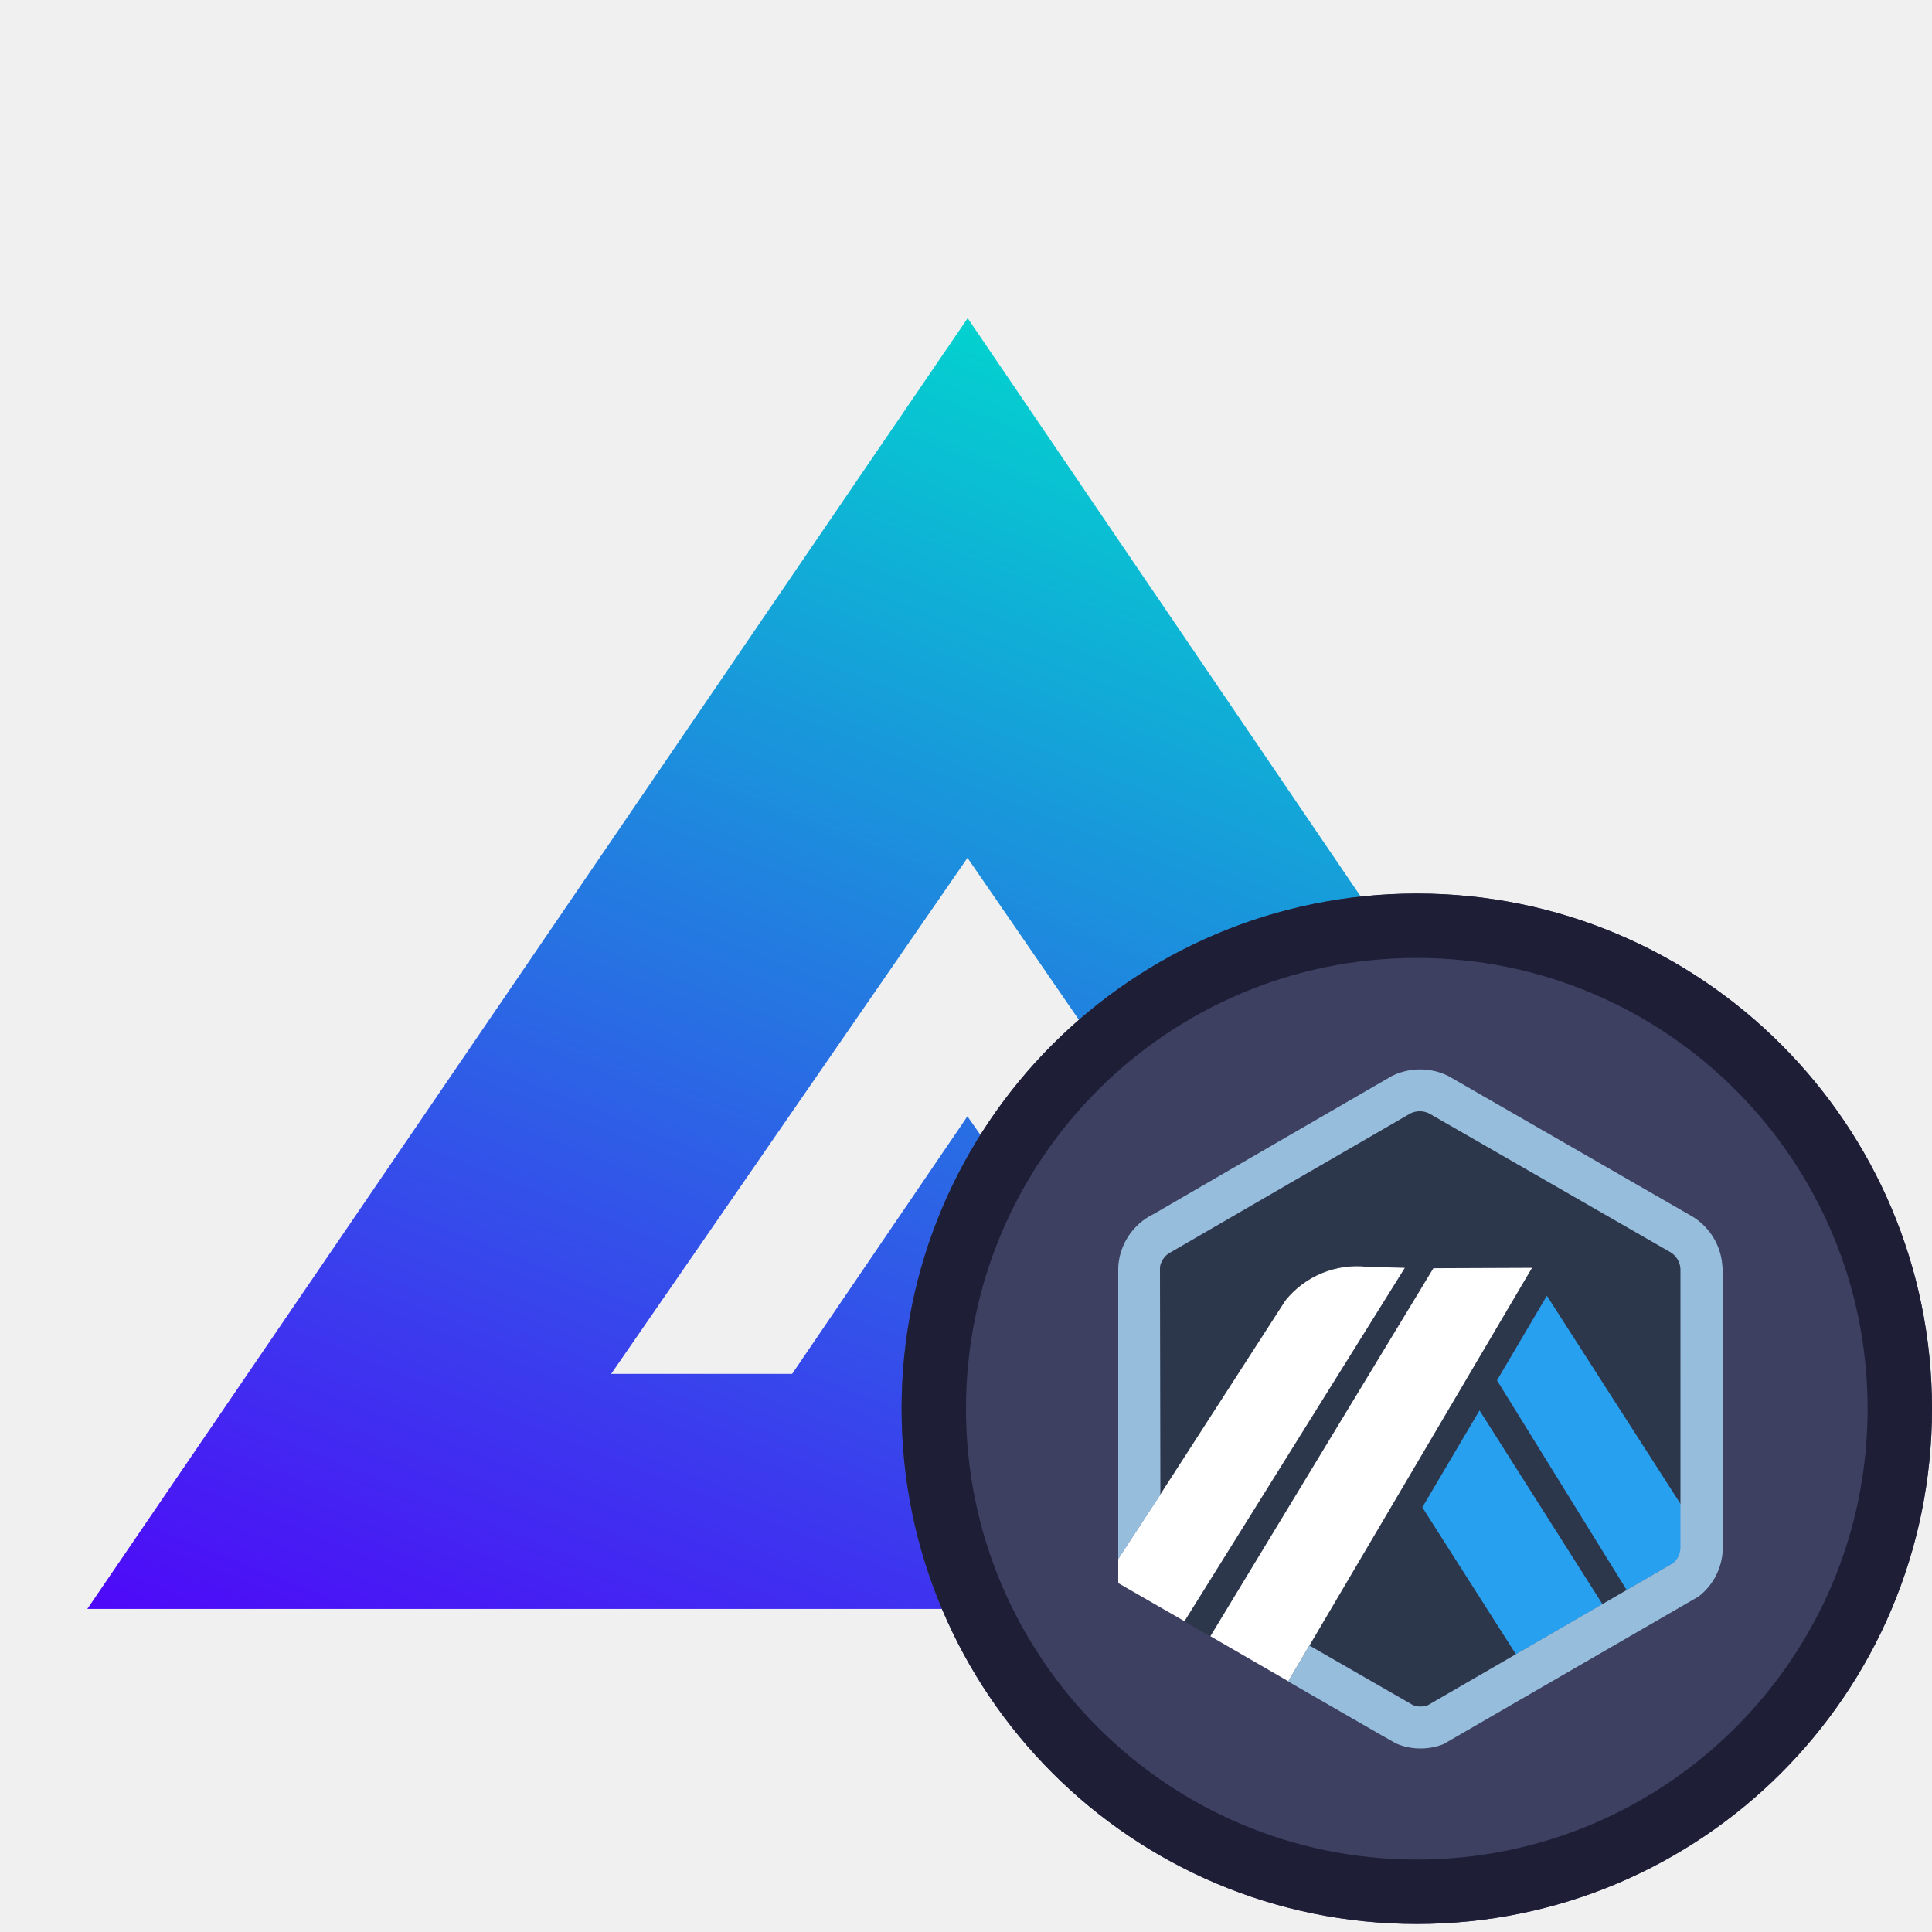
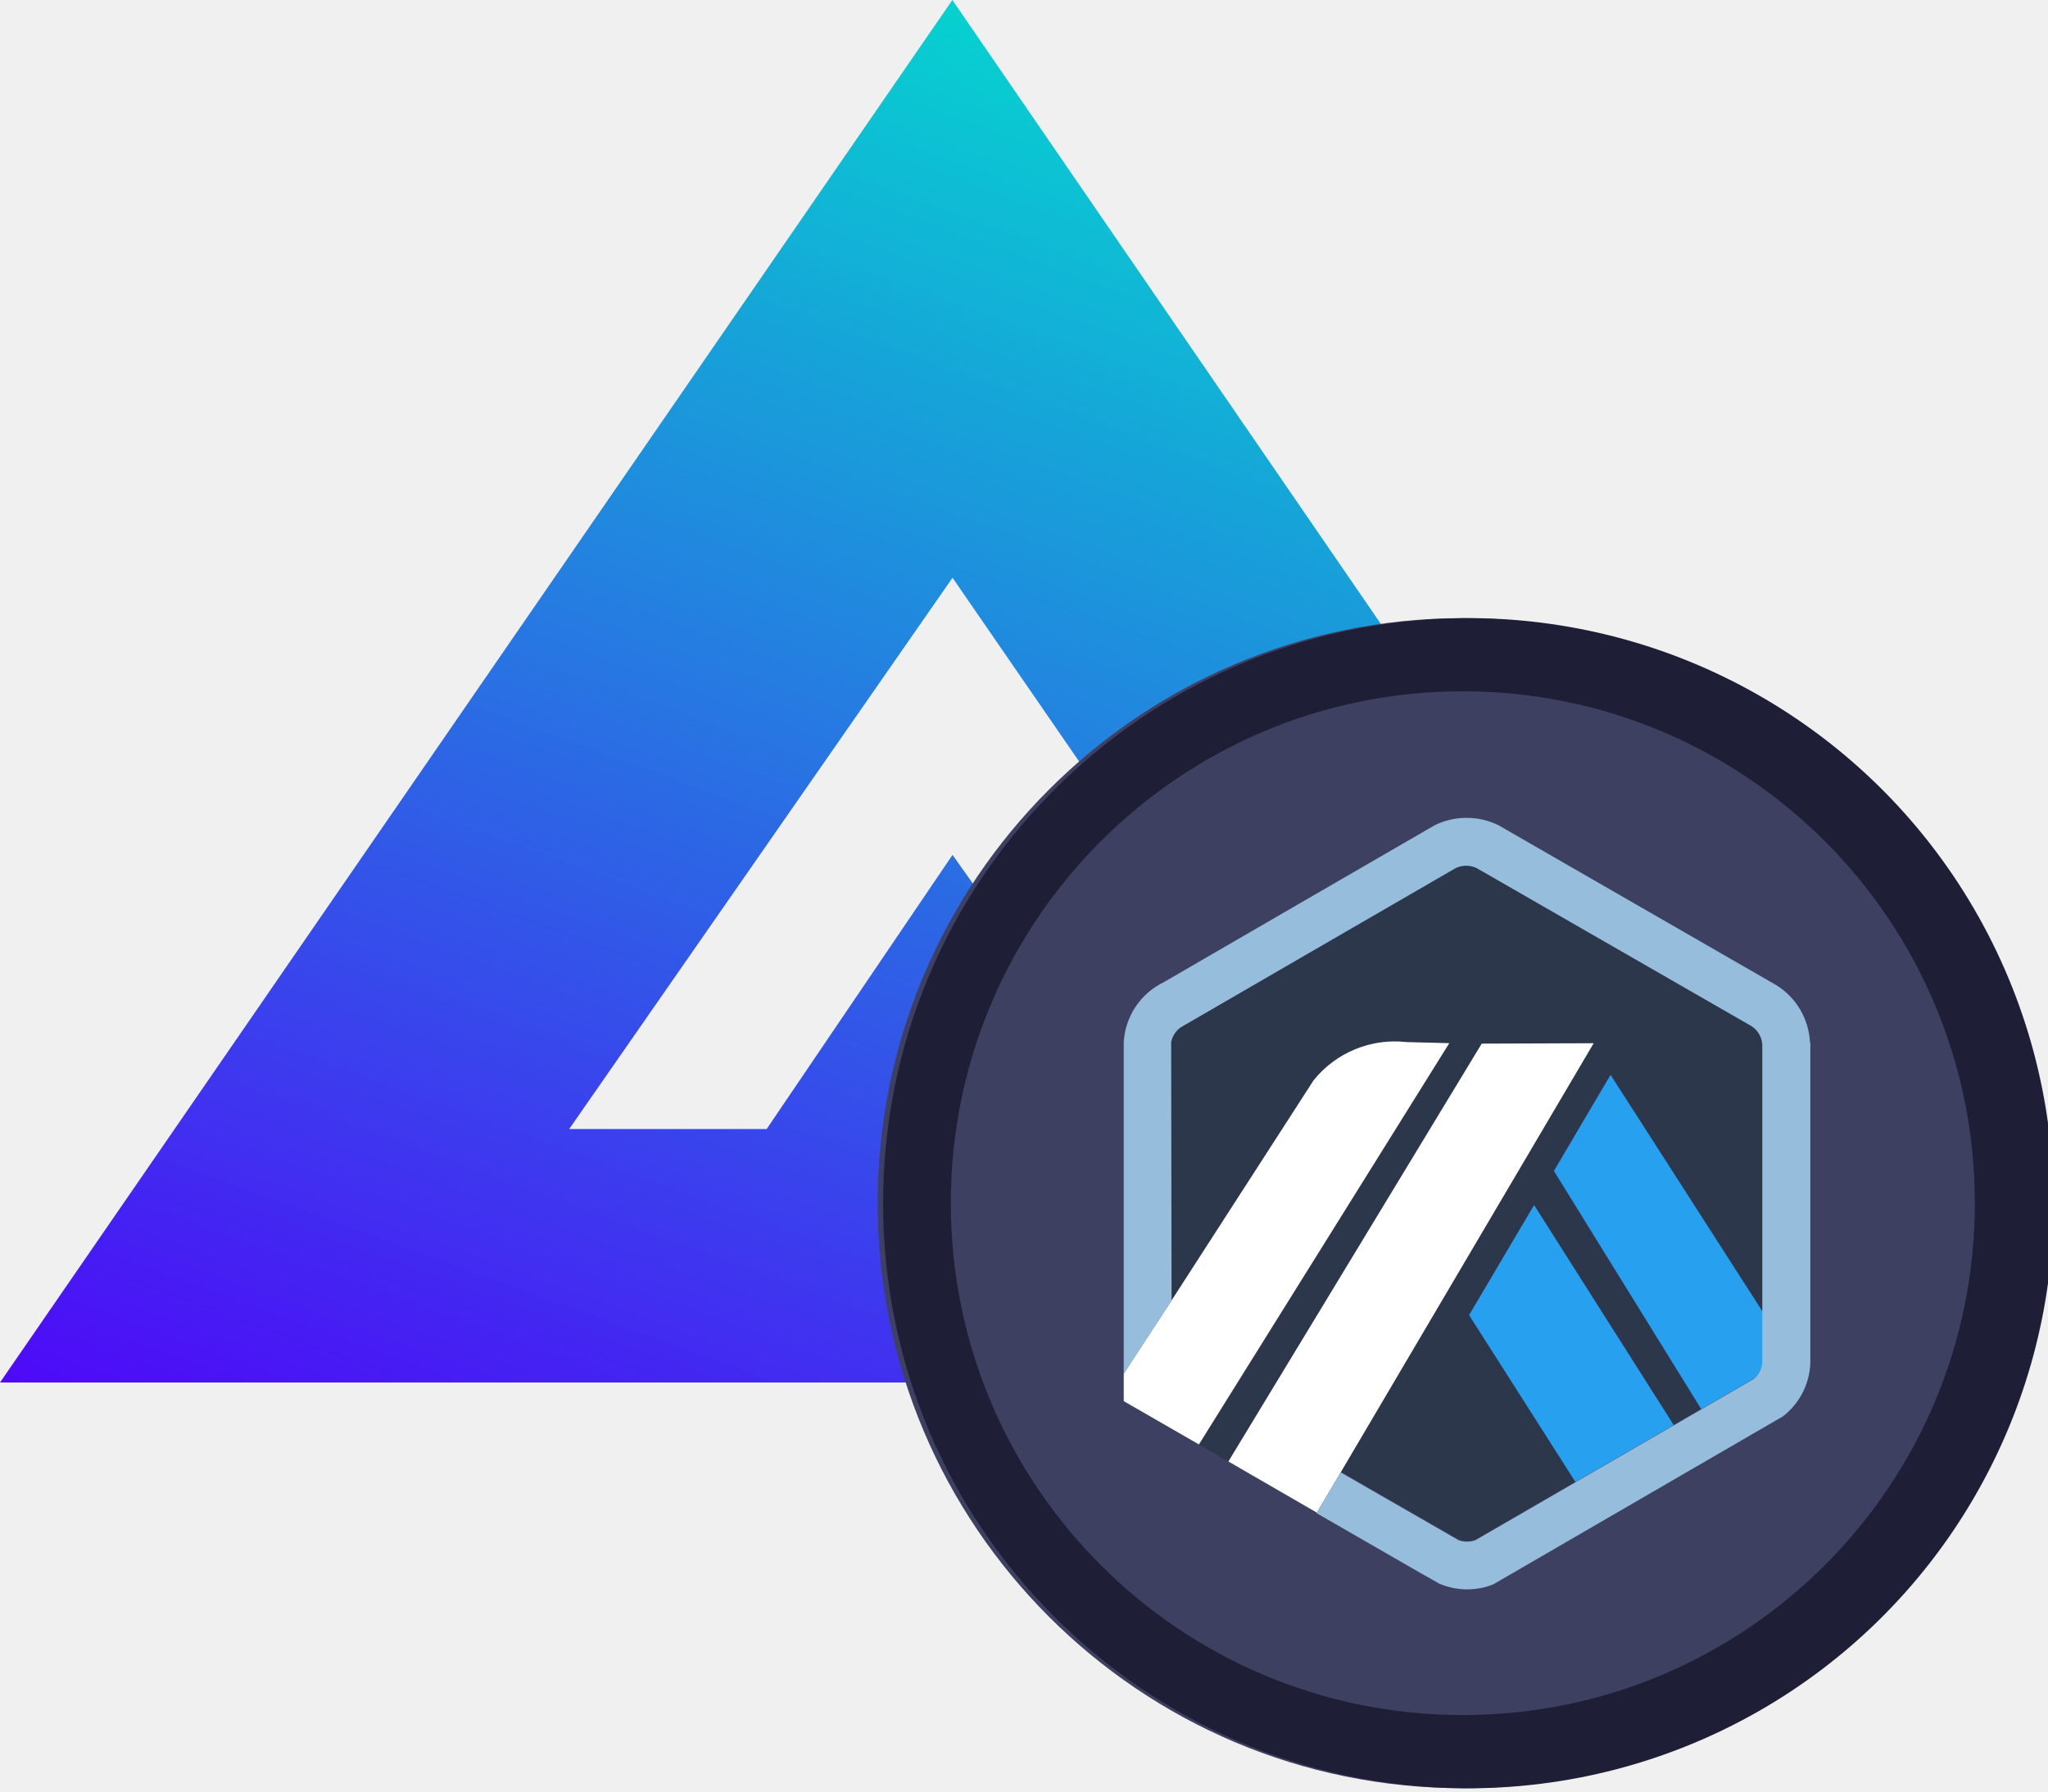
- <svg xmlns="http://www.w3.org/2000/svg" height="30" width="30">
-   <linearGradient id="a" gradientUnits="objectBoundingBox" x1=".536" x2=".011" y1=".026" y2="1">
-     <stop offset="0" stop-color="#03d1cf" />
-     <stop offset="1" stop-color="#4e09f8" />
-   </linearGradient>
-   <path d="m0 0h30v30h-30z" fill="none" />
-   <path d="m554.956 716.042-13.62-20.042-13.67 20.042h19.034l-5.368-7.649-2.722 4h-2.81l5.533-8.013 8.026 11.666z" fill="url(#a)" transform="translate(-526.31 -691.059)" />
-   <g fill="#3e4062" stroke="#1e1f37">
-     <rect height="16" rx="8" stroke="none" width="16" x="14" y="13.875" />
-     <rect fill="none" height="15" rx="7.5" width="15" x="14.5" y="14.375" />
-   </g>
-   <path d="m14 13.875h16v16h-16z" fill="none" />
-   <path d="m23.241 21.435.774-1.313 2.086 3.249v.624l-.002-4.289a.323.323 0 0 0 -.149-.257l-3.756-2.16a.331.331 0 0 0 -.287 0l-.034.019-.013.008-3.645 2.113-.014.006a.329.329 0 0 0 -.054.031.324.324 0 0 0 -.135.243l.006 3.5 1.943-3.012a1.425 1.425 0 0 1 1.272-.521l.581.015-3.422 5.487.4.232 3.463-5.714 1.531-.006-3.451 5.856 1.439.828.172.1a.33.33 0 0 0 .232 0l3.808-2.207-.728.422zm.3 4.253-1.455-2.282.887-1.506 1.91 3.006z" fill="#2d374b" />
-   <path d="m22.086 23.406 1.454 2.282 1.343-.778-1.909-3.009z" fill="#28a0f0" />
-   <path d="m26.106 23.994v-.624l-2.086-3.249-.774 1.313 2.014 3.257.728-.422a.323.323 0 0 0 .119-.235z" fill="#28a0f0" />
-   <path d="m17.364 24.582 1.028.592 3.422-5.487-.581-.015a1.425 1.425 0 0 0 -1.272.521l-1.943 3.012-.654 1z" fill="#fff" />
-   <path d="m23.789 19.687-1.531.006-3.463 5.714 1.21.7.329-.558z" fill="#fff" />
-   <path d="m26.746 19.679a.975.975 0 0 0 -.458-.784l-3.8-2.188a.99.99 0 0 0 -.873 0c-.032.016-3.7 2.144-3.7 2.144a.974.974 0 0 0 -.551.826v4.532l.654-1-.006-3.5a.311.311 0 0 1 0-.038.322.322 0 0 1 .13-.205c.017-.012 3.748-2.172 3.76-2.178a.331.331 0 0 1 .287 0l3.756 2.16a.323.323 0 0 1 .149.257v4.331a.316.316 0 0 1 -.112.235l-.728.422-.376.218-1.343.778-1.362.789a.33.33 0 0 1 -.232 0l-1.611-.927-.329.558 1.448.834.126.071.1.057a.941.941 0 0 0 .384.079.968.968 0 0 0 .355-.067l3.964-2.294a.967.967 0 0 0 .373-.729v-4.381z" fill="#96bedc" />
+ <svg xmlns="http://www.w3.org/2000/svg" width="40" height="35" fill="none">
+   <path d="M37.144 27.008 18.601 0 0 27.008h25.917l-7.313-10.307-3.63 5.355h-3.857l7.487-10.769L29.43 27.002l7.714.006Z" fill="url(#a)" />
+   <path d="M40 23.505c0-6.312-5.117-11.429-11.429-11.429s-11.429 5.117-11.429 11.43c0 6.311 5.117 11.428 11.429 11.428S40 29.817 40 23.505Z" fill="#3E4062" />
+   <path d="M28.571 13.505a10 10 0 1 0 0 20 10 10 0 0 0 0-20m0-1.429a11.43 11.43 0 1 1 0 22.859 11.43 11.43 0 0 1 0-22.859Z" fill="#1E1F37" />
+   <path d="M30.344 22.877 31.45 21l2.98 4.641v.892-6.127a.462.462 0 0 0-.213-.368l-5.366-3.085a.472.472 0 0 0-.41 0l-.049.027-.018.011-5.207 3.019-.02.008a.464.464 0 0 0-.27.392l.008 5 2.776-4.303a2.036 2.036 0 0 1 1.817-.744l.83.021-4.889 7.839.572.331 4.947-8.163 2.187-.008-4.933 8.366 2.056 1.183.246.143c.107.04.224.04.331 0l5.44-3.154-1.04.603-2.881-4.648Zm.428 6.076-2.078-3.26 1.267-2.152 2.729 4.294-1.917 1.118Z" fill="#2D374B" />
+   <path d="m28.694 25.692 2.077 3.26 1.919-1.111-2.727-4.299-1.27 2.15ZM34.437 26.532v-.891l-2.98-4.642-1.106 1.876 2.877 4.653 1.04-.603a.462.462 0 0 0 .17-.335l-.001-.058Z" fill="#28A0F0" />
+   <path d="m21.948 27.372 1.468.846 4.89-7.839-.83-.021a2.037 2.037 0 0 0-1.818.744l-2.776 4.303-.934 1.429v.538ZM31.127 20.38l-2.187.008-4.948 8.163 1.729 1 .47-.797 4.936-8.375Z" fill="#fff" />
+   <path d="M35.351 20.368a1.394 1.394 0 0 0-.654-1.12l-5.429-3.126a1.414 1.414 0 0 0-1.247 0c-.046.023-5.286 3.063-5.286 3.063a1.391 1.391 0 0 0-.787 1.18v6.475l.934-1.429-.008-5a.447.447 0 0 1 0-.055.46.46 0 0 1 .185-.285c.025-.017 5.355-3.103 5.372-3.112a.474.474 0 0 1 .41 0l5.366 3.086a.462.462 0 0 1 .213.367V26.6a.451.451 0 0 1-.16.335l-1.04.603-.537.312-1.919 1.111-1.946 1.127a.472.472 0 0 1-.331 0l-2.302-1.324-.47.797 2.069 1.192.18.101.143.082a1.382 1.382 0 0 0 1.056.017l5.662-3.285a1.38 1.38 0 0 0 .533-1.041v-6.26h-.007Z" fill="#96BEDC" />
+   <defs>
+     <linearGradient id="a" x1="18.572" y1="0" x2="7.731" y2="29.819" gradientUnits="userSpaceOnUse">
+       <stop stop-color="#03D1CF" stop-opacity=".988" />
+       <stop offset="1" stop-color="#4E09F8" />
+     </linearGradient>
+   </defs>
</svg>
